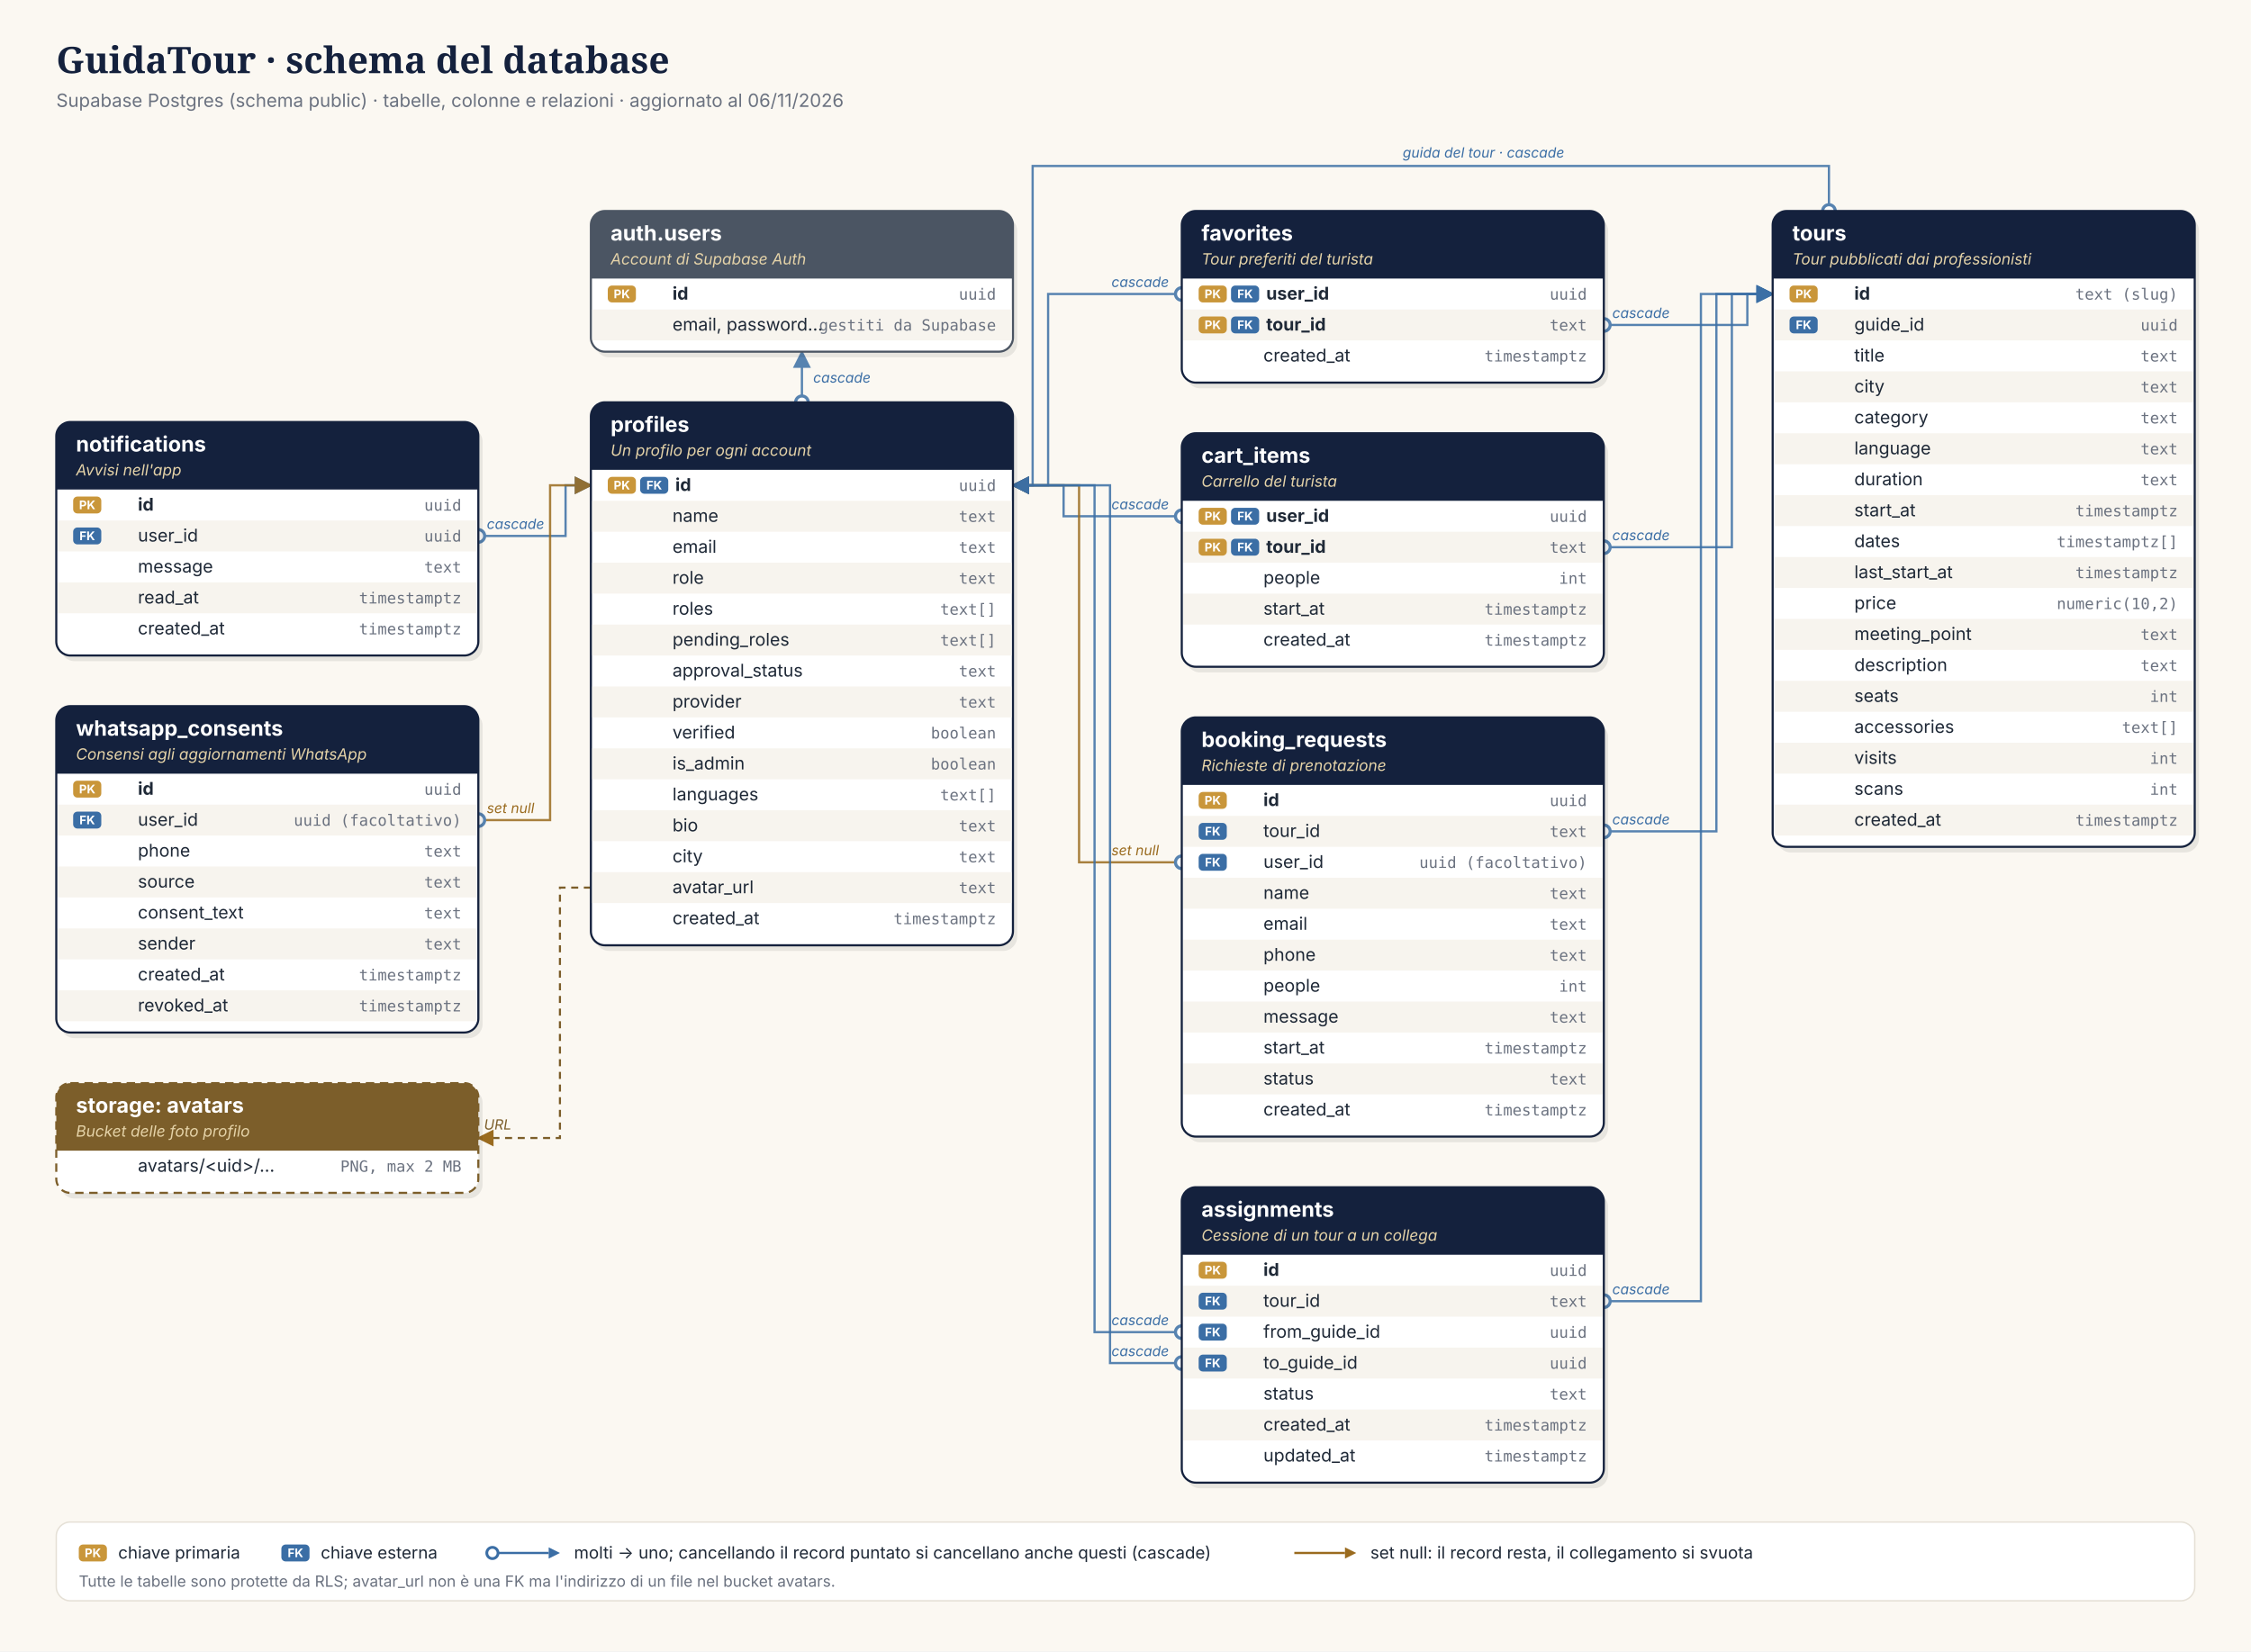
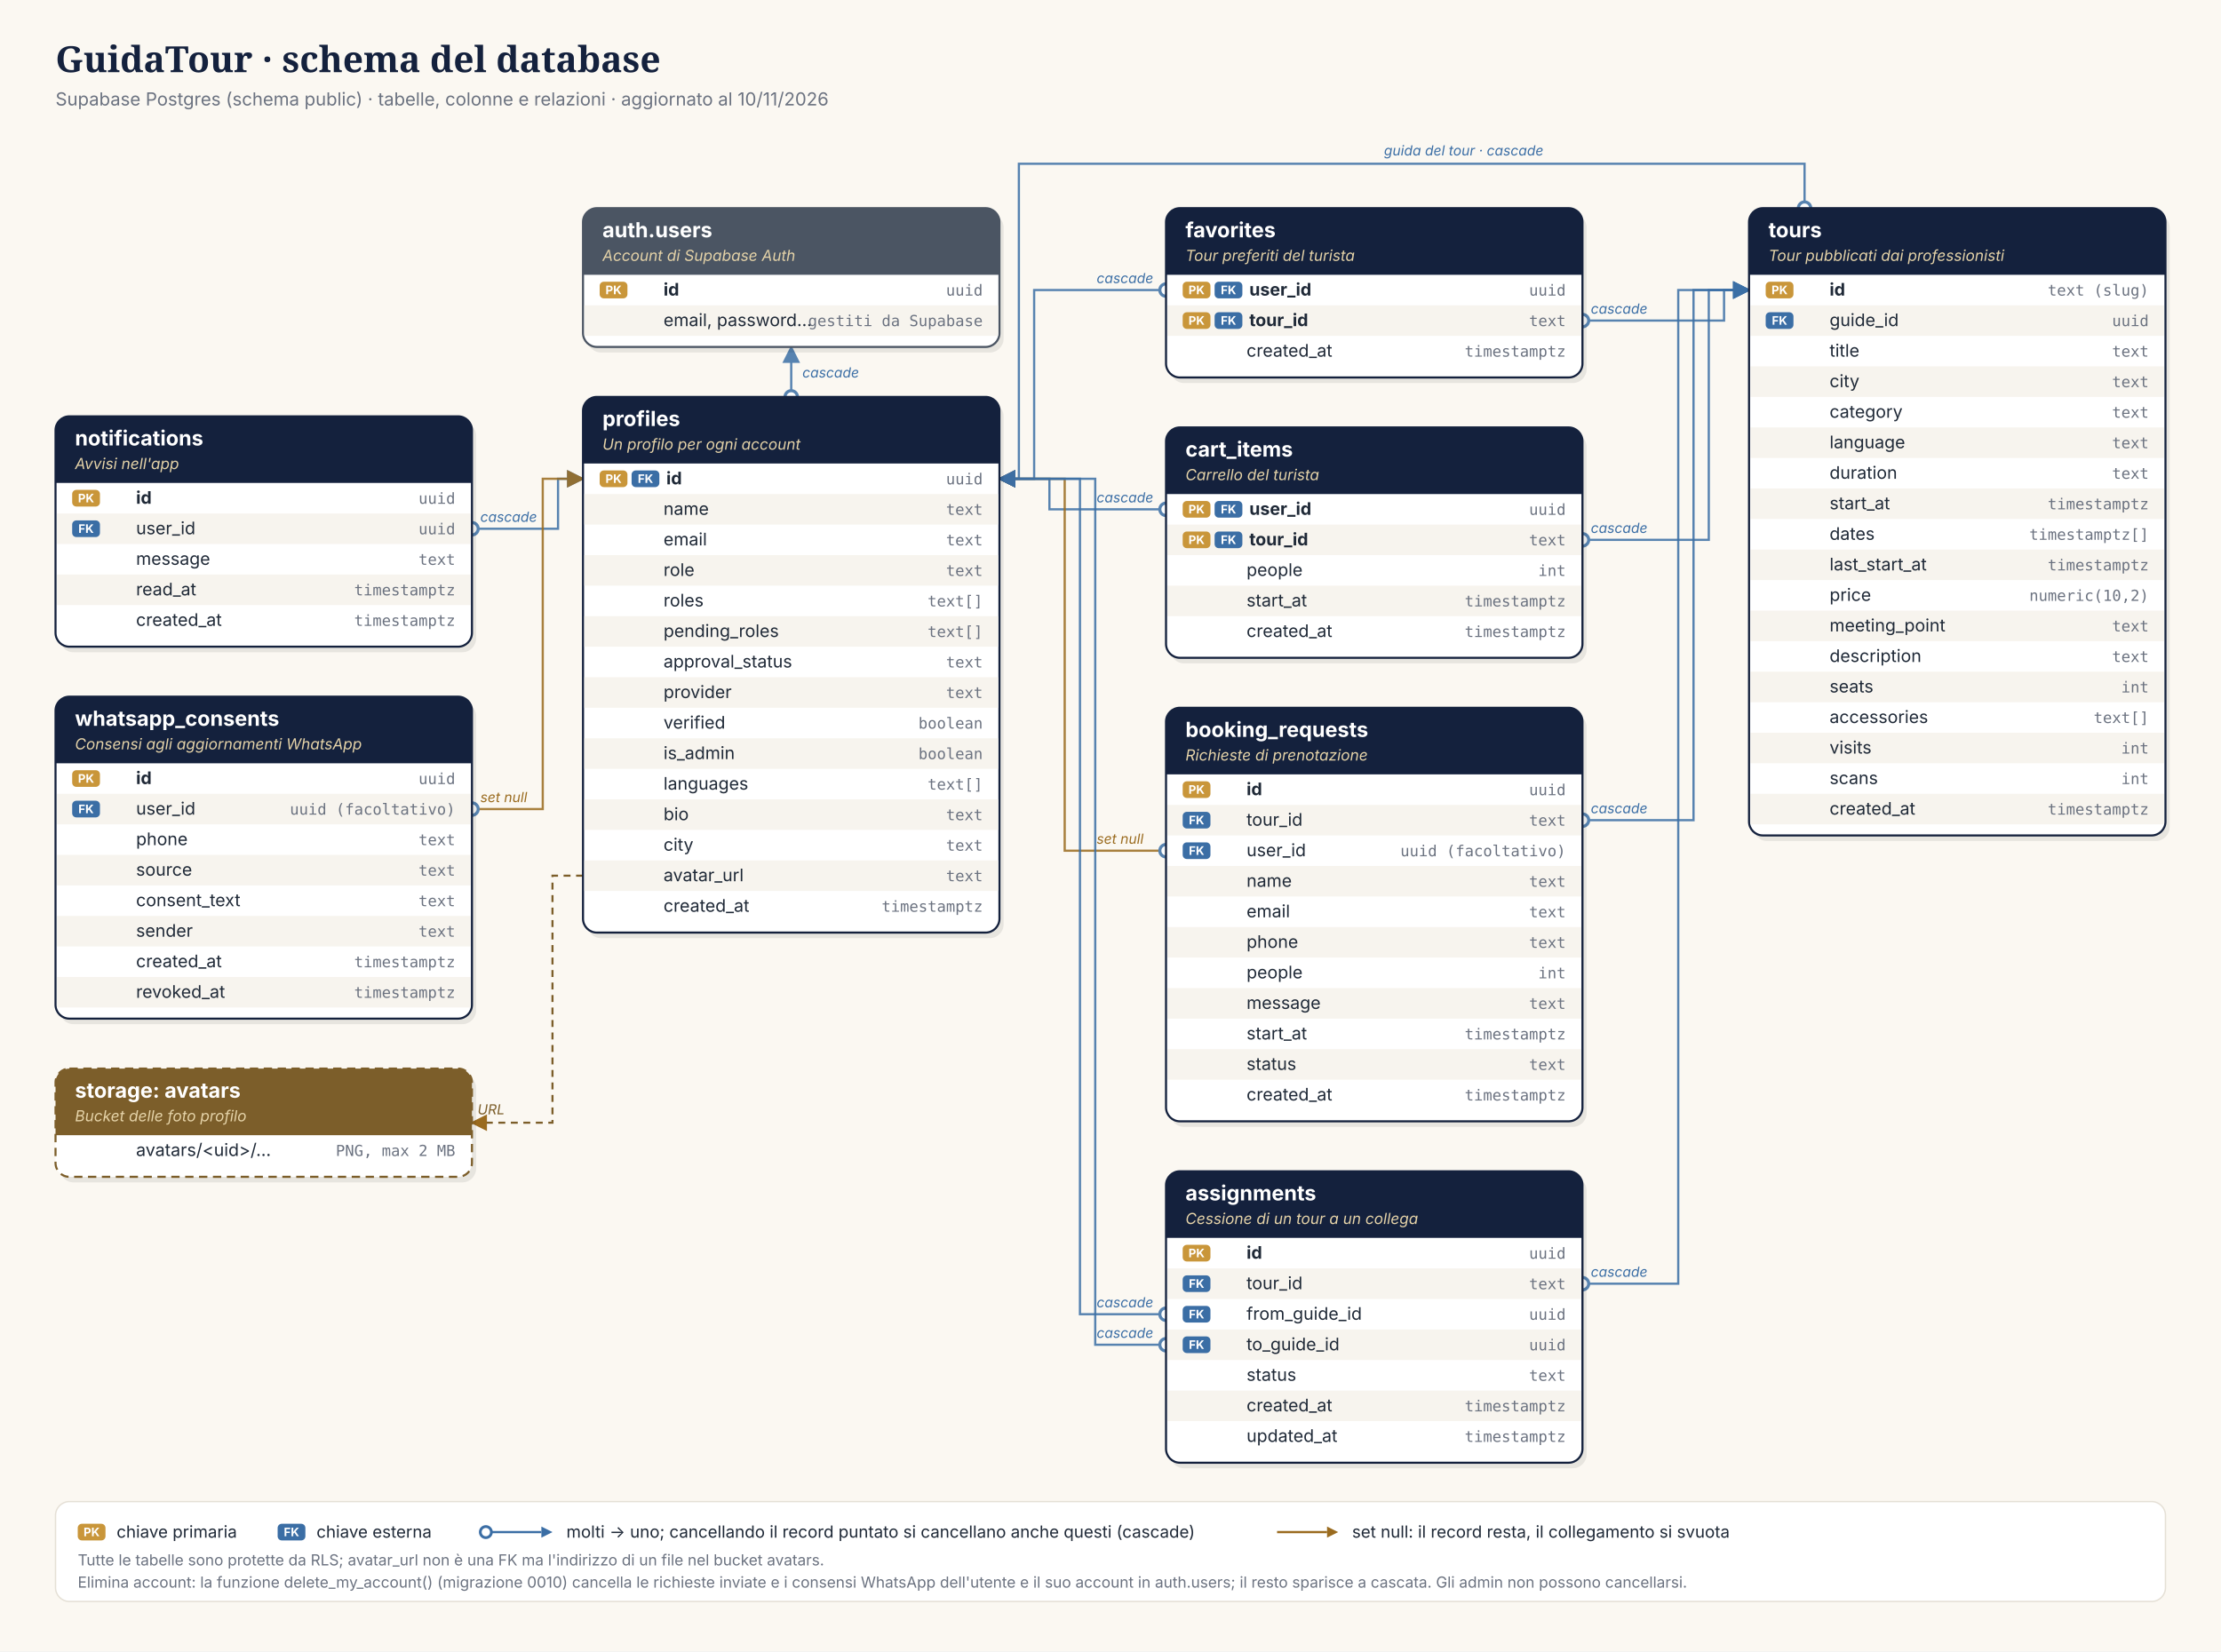
- <svg xmlns="http://www.w3.org/2000/svg" width="1600" height="1174" viewBox="0 0 1600 1174">
+ <svg xmlns="http://www.w3.org/2000/svg" width="1600" height="1190" viewBox="0 0 1600 1190">
  <defs>
    <marker id="many" viewBox="0 0 10 10" refX="5" refY="5" markerWidth="7" markerHeight="7">
      <circle cx="5" cy="5" r="4" fill="#fff" stroke="#3B6EA5" stroke-width="2" />
    </marker>
    <marker id="one-c" viewBox="0 0 10 10" refX="9" refY="5" markerWidth="8" markerHeight="8" orient="auto">
      <path d="M0 0 L10 5 L0 10 z" fill="#3B6EA5" />
    </marker>
    <marker id="one-n" viewBox="0 0 10 10" refX="9" refY="5" markerWidth="8" markerHeight="8" orient="auto">
      <path d="M0 0 L10 5 L0 10 z" fill="#9A6B1F" />
    </marker>
  </defs>
  <style>
  text { font-family: Inter, 'Segoe UI', Arial, sans-serif; }
  .h1 { font-size: 26px; font-weight: 700; fill: #14213D; font-family: 'Playfair Display', Georgia, serif; }
  .sub { font-size: 13px; fill: #6B7280; }
  .title { font-size: 15px; font-weight: 700; fill: #fff; }
  .note { font-size: 11px; fill: #E5D3A8; font-style: italic; }
  .col { font-size: 12.5px; fill: #1F2937; }
  .pk { font-weight: 700; }
  .type { font-size: 11px; fill: #6B7280; text-anchor: end; font-family: Consolas, monospace; }
  .badge { font-size: 8.5px; font-weight: 700; fill: #fff; text-anchor: middle; }
  .action { font-size: 10px; font-style: italic; }
  .legend { font-size: 12px; fill: #1F2937; }
</style>
  <rect width="100%" height="100%" fill="#FBF8F2" />
  <text x="40" y="52" class="h1">GuidaTour · schema del database</text>
-   <text x="40" y="76" class="sub">Supabase Postgres (schema public) · tabelle, colonne e relazioni · aggiornato al 06/11/2026</text>
+   <text x="40" y="76" class="sub">Supabase Postgres (schema public) · tabelle, colonne e relazioni · aggiornato al 10/11/2026</text>
  <path d="M570 286 V250" fill="none" stroke="#3B6EA5" stroke-width="1.6" marker-start="url(#many)" marker-end="url(#one-c)" opacity=".85" />
  <text x="578" y="272" class="action" fill="#3B6EA5">cascade</text>
  <path d="M1300 150 V118 H734 V345 H720" fill="none" stroke="#3B6EA5" stroke-width="1.6" marker-start="url(#many)" marker-end="url(#one-c)" opacity=".85" />
  <text x="997" y="112" class="action" fill="#3B6EA5">guida del tour · cascade</text>
  <path d="M840 209 H745 V345 H720" fill="none" stroke="#3B6EA5" stroke-width="1.6" marker-start="url(#many)" marker-end="url(#one-c)" opacity=".85" />
  <text x="790" y="204" class="action" fill="#3B6EA5">cascade</text>
  <path d="M1140 231 H1242 V209 H1260" fill="none" stroke="#3B6EA5" stroke-width="1.6" marker-start="url(#many)" marker-end="url(#one-c)" opacity=".85" />
  <text x="1146" y="226" class="action" fill="#3B6EA5">cascade</text>
  <path d="M840 367 H756 V345 H720" fill="none" stroke="#3B6EA5" stroke-width="1.6" marker-start="url(#many)" marker-end="url(#one-c)" opacity=".85" />
  <text x="790" y="362" class="action" fill="#3B6EA5">cascade</text>
  <path d="M1140 389 H1231 V209 H1260" fill="none" stroke="#3B6EA5" stroke-width="1.6" marker-start="url(#many)" marker-end="url(#one-c)" opacity=".85" />
  <text x="1146" y="384" class="action" fill="#3B6EA5">cascade</text>
  <path d="M840 613 H767 V345 H720" fill="none" stroke="#9A6B1F" stroke-width="1.6" marker-start="url(#many)" marker-end="url(#one-n)" opacity=".85" />
  <text x="790" y="608" class="action" fill="#9A6B1F">set null</text>
  <path d="M1140 591 H1220 V209 H1260" fill="none" stroke="#3B6EA5" stroke-width="1.6" marker-start="url(#many)" marker-end="url(#one-c)" opacity=".85" />
  <text x="1146" y="586" class="action" fill="#3B6EA5">cascade</text>
  <path d="M840 947 H778 V345 H720" fill="none" stroke="#3B6EA5" stroke-width="1.6" marker-start="url(#many)" marker-end="url(#one-c)" opacity=".85" />
  <text x="790" y="942" class="action" fill="#3B6EA5">cascade</text>
  <path d="M840 969 H789 V345 H720" fill="none" stroke="#3B6EA5" stroke-width="1.6" marker-start="url(#many)" marker-end="url(#one-c)" opacity=".85" />
  <text x="790" y="964" class="action" fill="#3B6EA5">cascade</text>
  <path d="M1140 925 H1209 V209 H1260" fill="none" stroke="#3B6EA5" stroke-width="1.6" marker-start="url(#many)" marker-end="url(#one-c)" opacity=".85" />
  <text x="1146" y="920" class="action" fill="#3B6EA5">cascade</text>
  <path d="M340 381 H402 V345 H420" fill="none" stroke="#3B6EA5" stroke-width="1.6" marker-start="url(#many)" marker-end="url(#one-c)" opacity=".85" />
  <text x="346" y="376" class="action" fill="#3B6EA5">cascade</text>
  <path d="M340 583 H391 V345 H420" fill="none" stroke="#9A6B1F" stroke-width="1.6" marker-start="url(#many)" marker-end="url(#one-n)" opacity=".85" />
  <text x="346" y="578" class="action" fill="#9A6B1F">set null</text>
  <path d="M420 631 H398 V809 H340" fill="none" stroke="#7C5E2A" stroke-width="1.5" stroke-dasharray="5 4" marker-end="url(#one-n)" />
  <text x="344" y="803" class="action" fill="#7C5E2A">URL</text>
  <g>
    <rect x="423" y="154" width="300" height="100" rx="10" fill="#000" opacity=".08" />
    <rect x="420" y="150" width="300" height="100" rx="10" fill="#fff" stroke="#4B5563" stroke-width="1.5" />
    <path d="M420 160 a10 10 0 0 1 10 -10 h280 a10 10 0 0 1 10 10 v38 h-300 z" fill="#4B5563" />
    <text x="434" y="171" class="title">auth.users</text>
    <text x="434" y="188" class="note">Account di Supabase Auth</text>
    <rect x="432" y="203" width="20" height="12" rx="3" fill="#C9963A" />
    <text x="442" y="212" class="badge">PK</text>
    <text x="478" y="213" class="col pk">id</text>
    <text x="708" y="213" class="type">uuid</text>
    <rect x="421" y="220" width="298" height="22" fill="#F7F4EE" />
    <text x="478" y="235" class="col">email, password…</text>
    <text x="708" y="235" class="type">gestiti da Supabase</text>
  </g>
  <g>
    <rect x="423" y="290" width="300" height="386" rx="10" fill="#000" opacity=".08" />
    <rect x="420" y="286" width="300" height="386" rx="10" fill="#fff" stroke="#14213D" stroke-width="1.5" />
    <path d="M420 296 a10 10 0 0 1 10 -10 h280 a10 10 0 0 1 10 10 v38 h-300 z" fill="#14213D" />
    <text x="434" y="307" class="title">profiles</text>
    <text x="434" y="324" class="note">Un profilo per ogni account</text>
    <rect x="432" y="339" width="20" height="12" rx="3" fill="#C9963A" />
    <text x="442" y="348" class="badge">PK</text>
    <rect x="455" y="339" width="20" height="12" rx="3" fill="#3B6EA5" />
    <text x="465" y="348" class="badge">FK</text>
    <text x="480" y="349" class="col pk">id</text>
    <text x="708" y="349" class="type">uuid</text>
    <rect x="421" y="356" width="298" height="22" fill="#F7F4EE" />
    <text x="478" y="371" class="col">name</text>
    <text x="708" y="371" class="type">text</text>
    <text x="478" y="393" class="col">email</text>
    <text x="708" y="393" class="type">text</text>
    <rect x="421" y="400" width="298" height="22" fill="#F7F4EE" />
    <text x="478" y="415" class="col">role</text>
    <text x="708" y="415" class="type">text</text>
    <text x="478" y="437" class="col">roles</text>
    <text x="708" y="437" class="type">text[]</text>
    <rect x="421" y="444" width="298" height="22" fill="#F7F4EE" />
    <text x="478" y="459" class="col">pending_roles</text>
    <text x="708" y="459" class="type">text[]</text>
    <text x="478" y="481" class="col">approval_status</text>
    <text x="708" y="481" class="type">text</text>
    <rect x="421" y="488" width="298" height="22" fill="#F7F4EE" />
    <text x="478" y="503" class="col">provider</text>
    <text x="708" y="503" class="type">text</text>
    <text x="478" y="525" class="col">verified</text>
    <text x="708" y="525" class="type">boolean</text>
    <rect x="421" y="532" width="298" height="22" fill="#F7F4EE" />
    <text x="478" y="547" class="col">is_admin</text>
    <text x="708" y="547" class="type">boolean</text>
    <text x="478" y="569" class="col">languages</text>
    <text x="708" y="569" class="type">text[]</text>
    <rect x="421" y="576" width="298" height="22" fill="#F7F4EE" />
    <text x="478" y="591" class="col">bio</text>
    <text x="708" y="591" class="type">text</text>
    <text x="478" y="613" class="col">city</text>
    <text x="708" y="613" class="type">text</text>
    <rect x="421" y="620" width="298" height="22" fill="#F7F4EE" />
    <text x="478" y="635" class="col">avatar_url</text>
    <text x="708" y="635" class="type">text</text>
    <text x="478" y="657" class="col">created_at</text>
    <text x="708" y="657" class="type">timestamptz</text>
  </g>
  <g>
    <rect x="1263" y="154" width="300" height="452" rx="10" fill="#000" opacity=".08" />
    <rect x="1260" y="150" width="300" height="452" rx="10" fill="#fff" stroke="#14213D" stroke-width="1.5" />
    <path d="M1260 160 a10 10 0 0 1 10 -10 h280 a10 10 0 0 1 10 10 v38 h-300 z" fill="#14213D" />
    <text x="1274" y="171" class="title">tours</text>
    <text x="1274" y="188" class="note">Tour pubblicati dai professionisti</text>
    <rect x="1272" y="203" width="20" height="12" rx="3" fill="#C9963A" />
    <text x="1282" y="212" class="badge">PK</text>
    <text x="1318" y="213" class="col pk">id</text>
    <text x="1548" y="213" class="type">text (slug)</text>
    <rect x="1261" y="220" width="298" height="22" fill="#F7F4EE" />
    <rect x="1272" y="225" width="20" height="12" rx="3" fill="#3B6EA5" />
    <text x="1282" y="234" class="badge">FK</text>
    <text x="1318" y="235" class="col">guide_id</text>
    <text x="1548" y="235" class="type">uuid</text>
    <text x="1318" y="257" class="col">title</text>
    <text x="1548" y="257" class="type">text</text>
    <rect x="1261" y="264" width="298" height="22" fill="#F7F4EE" />
    <text x="1318" y="279" class="col">city</text>
    <text x="1548" y="279" class="type">text</text>
    <text x="1318" y="301" class="col">category</text>
    <text x="1548" y="301" class="type">text</text>
    <rect x="1261" y="308" width="298" height="22" fill="#F7F4EE" />
    <text x="1318" y="323" class="col">language</text>
    <text x="1548" y="323" class="type">text</text>
    <text x="1318" y="345" class="col">duration</text>
    <text x="1548" y="345" class="type">text</text>
    <rect x="1261" y="352" width="298" height="22" fill="#F7F4EE" />
    <text x="1318" y="367" class="col">start_at</text>
    <text x="1548" y="367" class="type">timestamptz</text>
    <text x="1318" y="389" class="col">dates</text>
    <text x="1548" y="389" class="type">timestamptz[]</text>
    <rect x="1261" y="396" width="298" height="22" fill="#F7F4EE" />
    <text x="1318" y="411" class="col">last_start_at</text>
    <text x="1548" y="411" class="type">timestamptz</text>
    <text x="1318" y="433" class="col">price</text>
    <text x="1548" y="433" class="type">numeric(10,2)</text>
    <rect x="1261" y="440" width="298" height="22" fill="#F7F4EE" />
    <text x="1318" y="455" class="col">meeting_point</text>
    <text x="1548" y="455" class="type">text</text>
    <text x="1318" y="477" class="col">description</text>
    <text x="1548" y="477" class="type">text</text>
    <rect x="1261" y="484" width="298" height="22" fill="#F7F4EE" />
    <text x="1318" y="499" class="col">seats</text>
    <text x="1548" y="499" class="type">int</text>
    <text x="1318" y="521" class="col">accessories</text>
    <text x="1548" y="521" class="type">text[]</text>
    <rect x="1261" y="528" width="298" height="22" fill="#F7F4EE" />
    <text x="1318" y="543" class="col">visits</text>
    <text x="1548" y="543" class="type">int</text>
    <text x="1318" y="565" class="col">scans</text>
    <text x="1548" y="565" class="type">int</text>
    <rect x="1261" y="572" width="298" height="22" fill="#F7F4EE" />
    <text x="1318" y="587" class="col">created_at</text>
    <text x="1548" y="587" class="type">timestamptz</text>
  </g>
  <g>
    <rect x="843" y="154" width="300" height="122" rx="10" fill="#000" opacity=".08" />
    <rect x="840" y="150" width="300" height="122" rx="10" fill="#fff" stroke="#14213D" stroke-width="1.5" />
    <path d="M840 160 a10 10 0 0 1 10 -10 h280 a10 10 0 0 1 10 10 v38 h-300 z" fill="#14213D" />
    <text x="854" y="171" class="title">favorites</text>
    <text x="854" y="188" class="note">Tour preferiti del turista</text>
    <rect x="852" y="203" width="20" height="12" rx="3" fill="#C9963A" />
    <text x="862" y="212" class="badge">PK</text>
    <rect x="875" y="203" width="20" height="12" rx="3" fill="#3B6EA5" />
    <text x="885" y="212" class="badge">FK</text>
    <text x="900" y="213" class="col pk">user_id</text>
    <text x="1128" y="213" class="type">uuid</text>
    <rect x="841" y="220" width="298" height="22" fill="#F7F4EE" />
    <rect x="852" y="225" width="20" height="12" rx="3" fill="#C9963A" />
    <text x="862" y="234" class="badge">PK</text>
    <rect x="875" y="225" width="20" height="12" rx="3" fill="#3B6EA5" />
    <text x="885" y="234" class="badge">FK</text>
    <text x="900" y="235" class="col pk">tour_id</text>
    <text x="1128" y="235" class="type">text</text>
    <text x="898" y="257" class="col">created_at</text>
    <text x="1128" y="257" class="type">timestamptz</text>
  </g>
  <g>
    <rect x="843" y="312" width="300" height="166" rx="10" fill="#000" opacity=".08" />
    <rect x="840" y="308" width="300" height="166" rx="10" fill="#fff" stroke="#14213D" stroke-width="1.5" />
    <path d="M840 318 a10 10 0 0 1 10 -10 h280 a10 10 0 0 1 10 10 v38 h-300 z" fill="#14213D" />
    <text x="854" y="329" class="title">cart_items</text>
    <text x="854" y="346" class="note">Carrello del turista</text>
    <rect x="852" y="361" width="20" height="12" rx="3" fill="#C9963A" />
    <text x="862" y="370" class="badge">PK</text>
    <rect x="875" y="361" width="20" height="12" rx="3" fill="#3B6EA5" />
    <text x="885" y="370" class="badge">FK</text>
    <text x="900" y="371" class="col pk">user_id</text>
    <text x="1128" y="371" class="type">uuid</text>
    <rect x="841" y="378" width="298" height="22" fill="#F7F4EE" />
    <rect x="852" y="383" width="20" height="12" rx="3" fill="#C9963A" />
    <text x="862" y="392" class="badge">PK</text>
    <rect x="875" y="383" width="20" height="12" rx="3" fill="#3B6EA5" />
    <text x="885" y="392" class="badge">FK</text>
    <text x="900" y="393" class="col pk">tour_id</text>
    <text x="1128" y="393" class="type">text</text>
    <text x="898" y="415" class="col">people</text>
    <text x="1128" y="415" class="type">int</text>
    <rect x="841" y="422" width="298" height="22" fill="#F7F4EE" />
    <text x="898" y="437" class="col">start_at</text>
    <text x="1128" y="437" class="type">timestamptz</text>
    <text x="898" y="459" class="col">created_at</text>
    <text x="1128" y="459" class="type">timestamptz</text>
  </g>
  <g>
    <rect x="843" y="514" width="300" height="298" rx="10" fill="#000" opacity=".08" />
    <rect x="840" y="510" width="300" height="298" rx="10" fill="#fff" stroke="#14213D" stroke-width="1.5" />
    <path d="M840 520 a10 10 0 0 1 10 -10 h280 a10 10 0 0 1 10 10 v38 h-300 z" fill="#14213D" />
    <text x="854" y="531" class="title">booking_requests</text>
    <text x="854" y="548" class="note">Richieste di prenotazione</text>
    <rect x="852" y="563" width="20" height="12" rx="3" fill="#C9963A" />
    <text x="862" y="572" class="badge">PK</text>
    <text x="898" y="573" class="col pk">id</text>
    <text x="1128" y="573" class="type">uuid</text>
    <rect x="841" y="580" width="298" height="22" fill="#F7F4EE" />
    <rect x="852" y="585" width="20" height="12" rx="3" fill="#3B6EA5" />
    <text x="862" y="594" class="badge">FK</text>
    <text x="898" y="595" class="col">tour_id</text>
    <text x="1128" y="595" class="type">text</text>
    <rect x="852" y="607" width="20" height="12" rx="3" fill="#3B6EA5" />
    <text x="862" y="616" class="badge">FK</text>
    <text x="898" y="617" class="col">user_id</text>
    <text x="1128" y="617" class="type">uuid (facoltativo)</text>
    <rect x="841" y="624" width="298" height="22" fill="#F7F4EE" />
    <text x="898" y="639" class="col">name</text>
    <text x="1128" y="639" class="type">text</text>
    <text x="898" y="661" class="col">email</text>
    <text x="1128" y="661" class="type">text</text>
    <rect x="841" y="668" width="298" height="22" fill="#F7F4EE" />
    <text x="898" y="683" class="col">phone</text>
    <text x="1128" y="683" class="type">text</text>
    <text x="898" y="705" class="col">people</text>
    <text x="1128" y="705" class="type">int</text>
    <rect x="841" y="712" width="298" height="22" fill="#F7F4EE" />
    <text x="898" y="727" class="col">message</text>
    <text x="1128" y="727" class="type">text</text>
    <text x="898" y="749" class="col">start_at</text>
    <text x="1128" y="749" class="type">timestamptz</text>
    <rect x="841" y="756" width="298" height="22" fill="#F7F4EE" />
    <text x="898" y="771" class="col">status</text>
    <text x="1128" y="771" class="type">text</text>
    <text x="898" y="793" class="col">created_at</text>
    <text x="1128" y="793" class="type">timestamptz</text>
  </g>
  <g>
    <rect x="843" y="848" width="300" height="210" rx="10" fill="#000" opacity=".08" />
    <rect x="840" y="844" width="300" height="210" rx="10" fill="#fff" stroke="#14213D" stroke-width="1.5" />
    <path d="M840 854 a10 10 0 0 1 10 -10 h280 a10 10 0 0 1 10 10 v38 h-300 z" fill="#14213D" />
    <text x="854" y="865" class="title">assignments</text>
    <text x="854" y="882" class="note">Cessione di un tour a un collega</text>
    <rect x="852" y="897" width="20" height="12" rx="3" fill="#C9963A" />
    <text x="862" y="906" class="badge">PK</text>
    <text x="898" y="907" class="col pk">id</text>
    <text x="1128" y="907" class="type">uuid</text>
    <rect x="841" y="914" width="298" height="22" fill="#F7F4EE" />
    <rect x="852" y="919" width="20" height="12" rx="3" fill="#3B6EA5" />
    <text x="862" y="928" class="badge">FK</text>
    <text x="898" y="929" class="col">tour_id</text>
    <text x="1128" y="929" class="type">text</text>
    <rect x="852" y="941" width="20" height="12" rx="3" fill="#3B6EA5" />
    <text x="862" y="950" class="badge">FK</text>
    <text x="898" y="951" class="col">from_guide_id</text>
    <text x="1128" y="951" class="type">uuid</text>
    <rect x="841" y="958" width="298" height="22" fill="#F7F4EE" />
    <rect x="852" y="963" width="20" height="12" rx="3" fill="#3B6EA5" />
    <text x="862" y="972" class="badge">FK</text>
    <text x="898" y="973" class="col">to_guide_id</text>
    <text x="1128" y="973" class="type">uuid</text>
    <text x="898" y="995" class="col">status</text>
    <text x="1128" y="995" class="type">text</text>
    <rect x="841" y="1002" width="298" height="22" fill="#F7F4EE" />
    <text x="898" y="1017" class="col">created_at</text>
    <text x="1128" y="1017" class="type">timestamptz</text>
    <text x="898" y="1039" class="col">updated_at</text>
    <text x="1128" y="1039" class="type">timestamptz</text>
  </g>
  <g>
    <rect x="43" y="304" width="300" height="166" rx="10" fill="#000" opacity=".08" />
    <rect x="40" y="300" width="300" height="166" rx="10" fill="#fff" stroke="#14213D" stroke-width="1.5" />
    <path d="M40 310 a10 10 0 0 1 10 -10 h280 a10 10 0 0 1 10 10 v38 h-300 z" fill="#14213D" />
    <text x="54" y="321" class="title">notifications</text>
    <text x="54" y="338" class="note">Avvisi nell'app</text>
    <rect x="52" y="353" width="20" height="12" rx="3" fill="#C9963A" />
    <text x="62" y="362" class="badge">PK</text>
    <text x="98" y="363" class="col pk">id</text>
    <text x="328" y="363" class="type">uuid</text>
    <rect x="41" y="370" width="298" height="22" fill="#F7F4EE" />
    <rect x="52" y="375" width="20" height="12" rx="3" fill="#3B6EA5" />
    <text x="62" y="384" class="badge">FK</text>
    <text x="98" y="385" class="col">user_id</text>
    <text x="328" y="385" class="type">uuid</text>
    <text x="98" y="407" class="col">message</text>
    <text x="328" y="407" class="type">text</text>
    <rect x="41" y="414" width="298" height="22" fill="#F7F4EE" />
    <text x="98" y="429" class="col">read_at</text>
    <text x="328" y="429" class="type">timestamptz</text>
    <text x="98" y="451" class="col">created_at</text>
    <text x="328" y="451" class="type">timestamptz</text>
  </g>
  <g>
    <rect x="43" y="506" width="300" height="232" rx="10" fill="#000" opacity=".08" />
    <rect x="40" y="502" width="300" height="232" rx="10" fill="#fff" stroke="#14213D" stroke-width="1.5" />
    <path d="M40 512 a10 10 0 0 1 10 -10 h280 a10 10 0 0 1 10 10 v38 h-300 z" fill="#14213D" />
    <text x="54" y="523" class="title">whatsapp_consents</text>
    <text x="54" y="540" class="note">Consensi agli aggiornamenti WhatsApp</text>
    <rect x="52" y="555" width="20" height="12" rx="3" fill="#C9963A" />
    <text x="62" y="564" class="badge">PK</text>
    <text x="98" y="565" class="col pk">id</text>
    <text x="328" y="565" class="type">uuid</text>
    <rect x="41" y="572" width="298" height="22" fill="#F7F4EE" />
    <rect x="52" y="577" width="20" height="12" rx="3" fill="#3B6EA5" />
    <text x="62" y="586" class="badge">FK</text>
    <text x="98" y="587" class="col">user_id</text>
    <text x="328" y="587" class="type">uuid (facoltativo)</text>
    <text x="98" y="609" class="col">phone</text>
    <text x="328" y="609" class="type">text</text>
    <rect x="41" y="616" width="298" height="22" fill="#F7F4EE" />
    <text x="98" y="631" class="col">source</text>
    <text x="328" y="631" class="type">text</text>
    <text x="98" y="653" class="col">consent_text</text>
    <text x="328" y="653" class="type">text</text>
    <rect x="41" y="660" width="298" height="22" fill="#F7F4EE" />
    <text x="98" y="675" class="col">sender</text>
    <text x="328" y="675" class="type">text</text>
    <text x="98" y="697" class="col">created_at</text>
    <text x="328" y="697" class="type">timestamptz</text>
    <rect x="41" y="704" width="298" height="22" fill="#F7F4EE" />
    <text x="98" y="719" class="col">revoked_at</text>
    <text x="328" y="719" class="type">timestamptz</text>
  </g>
  <g>
    <rect x="43" y="774" width="300" height="78" rx="10" fill="#000" opacity=".08" />
    <rect x="40" y="770" width="300" height="78" rx="10" fill="#fff" stroke="#7C5E2A" stroke-width="1.5" stroke-dasharray="6 4" />
    <path d="M40 780 a10 10 0 0 1 10 -10 h280 a10 10 0 0 1 10 10 v38 h-300 z" fill="#7C5E2A" />
    <text x="54" y="791" class="title">storage: avatars</text>
    <text x="54" y="808" class="note">Bucket delle foto profilo</text>
    <text x="98" y="833" class="col">avatars/&lt;uid&gt;/…</text>
    <text x="328" y="833" class="type">PNG, max 2 MB</text>
  </g>
  <g transform="translate(40 1104)">
-     <rect x="0" y="-22" width="1520" height="56" rx="10" fill="#fff" stroke="#E5E0D6" />
+     <rect x="0" y="-22" width="1520" height="72" rx="10" fill="#fff" stroke="#E5E0D6" />
    <rect x="16" y="-6" width="20" height="12" rx="3" fill="#C9963A" />
    <text x="26" y="3" class="badge">PK</text>
    <text x="44" y="4" class="legend">chiave primaria</text>
    <rect x="160" y="-6" width="20" height="12" rx="3" fill="#3B6EA5" />
    <text x="170" y="3" class="badge">FK</text>
    <text x="188" y="4" class="legend">chiave esterna</text>
    <circle cx="310" cy="0" r="4" fill="#fff" stroke="#3B6EA5" stroke-width="2" />
    <line x1="314" y1="0" x2="350" y2="0" stroke="#3B6EA5" stroke-width="1.6" />
    <path d="M350 -4 L358 0 L350 4 z" fill="#3B6EA5" />
    <text x="368" y="4" class="legend">molti → uno; cancellando il record puntato si cancellano anche questi (cascade)</text>
    <line x1="880" y1="0" x2="916" y2="0" stroke="#9A6B1F" stroke-width="1.6" />
    <path d="M916 -4 L924 0 L916 4 z" fill="#9A6B1F" />
    <text x="934" y="4" class="legend">set null: il record resta, il collegamento si svuota</text>
    <text x="16" y="24" class="sub" style="font-size:11px">Tutte le tabelle sono protette da RLS; avatar_url non è una FK ma l'indirizzo di un file nel bucket avatars.</text>
+     <text x="16" y="40" class="sub" style="font-size:11px">Elimina account: la funzione delete_my_account() (migrazione 0010) cancella le richieste inviate e i consensi WhatsApp dell'utente e il suo account in auth.users; il resto sparisce a cascata. Gli admin non possono cancellarsi.</text>
  </g>
</svg>
